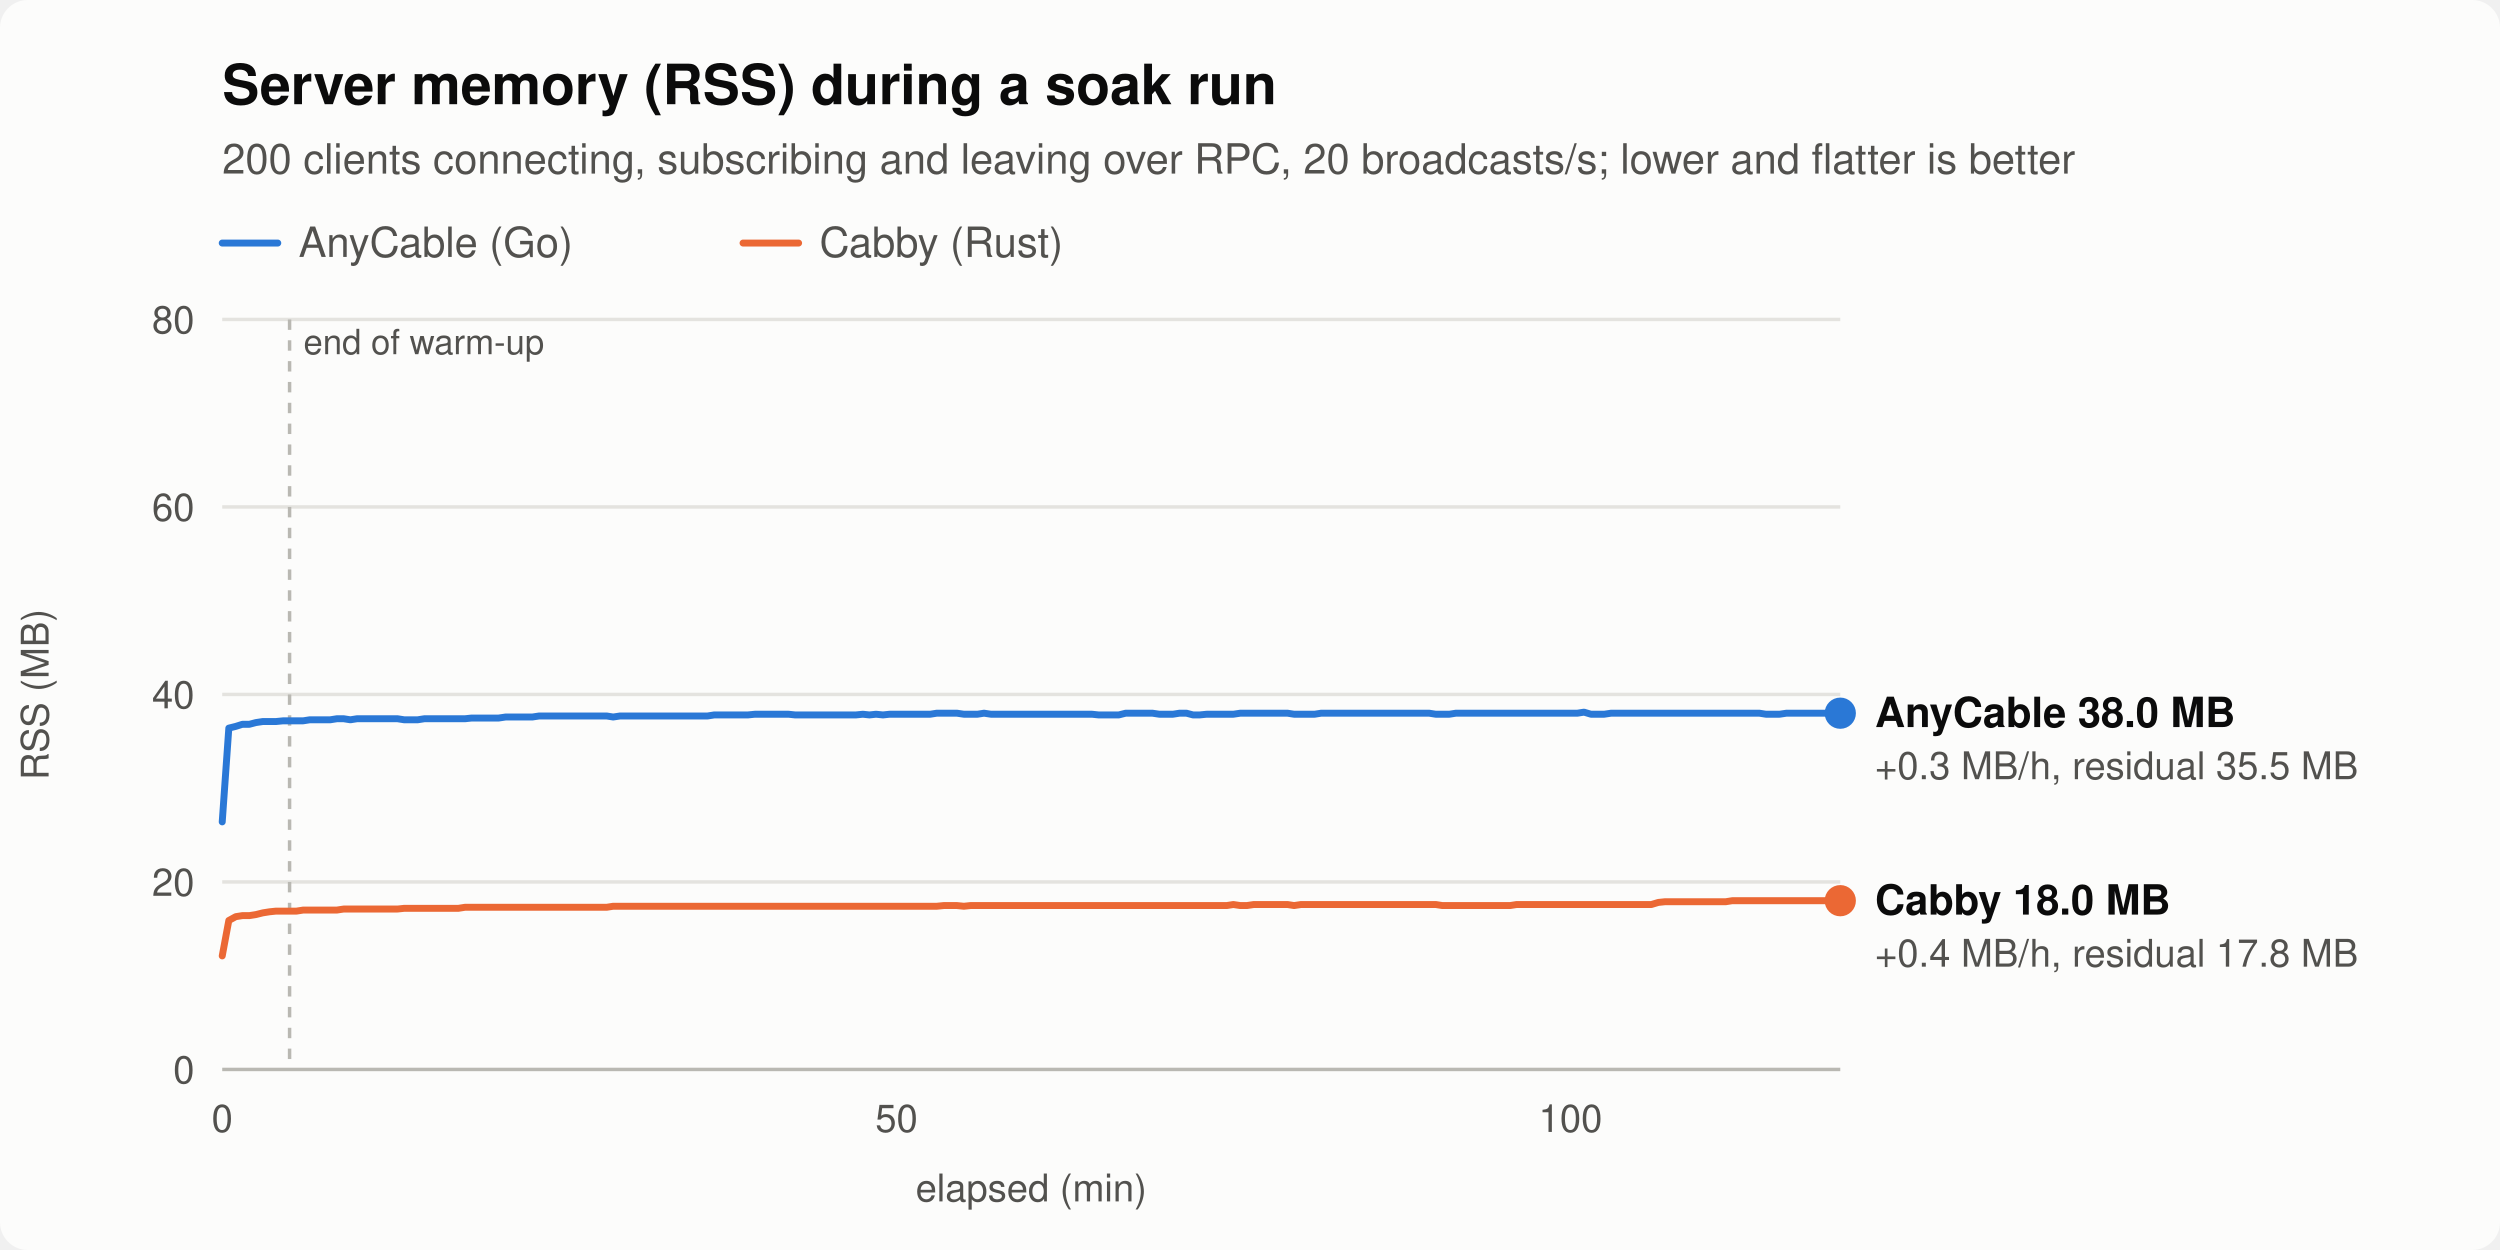
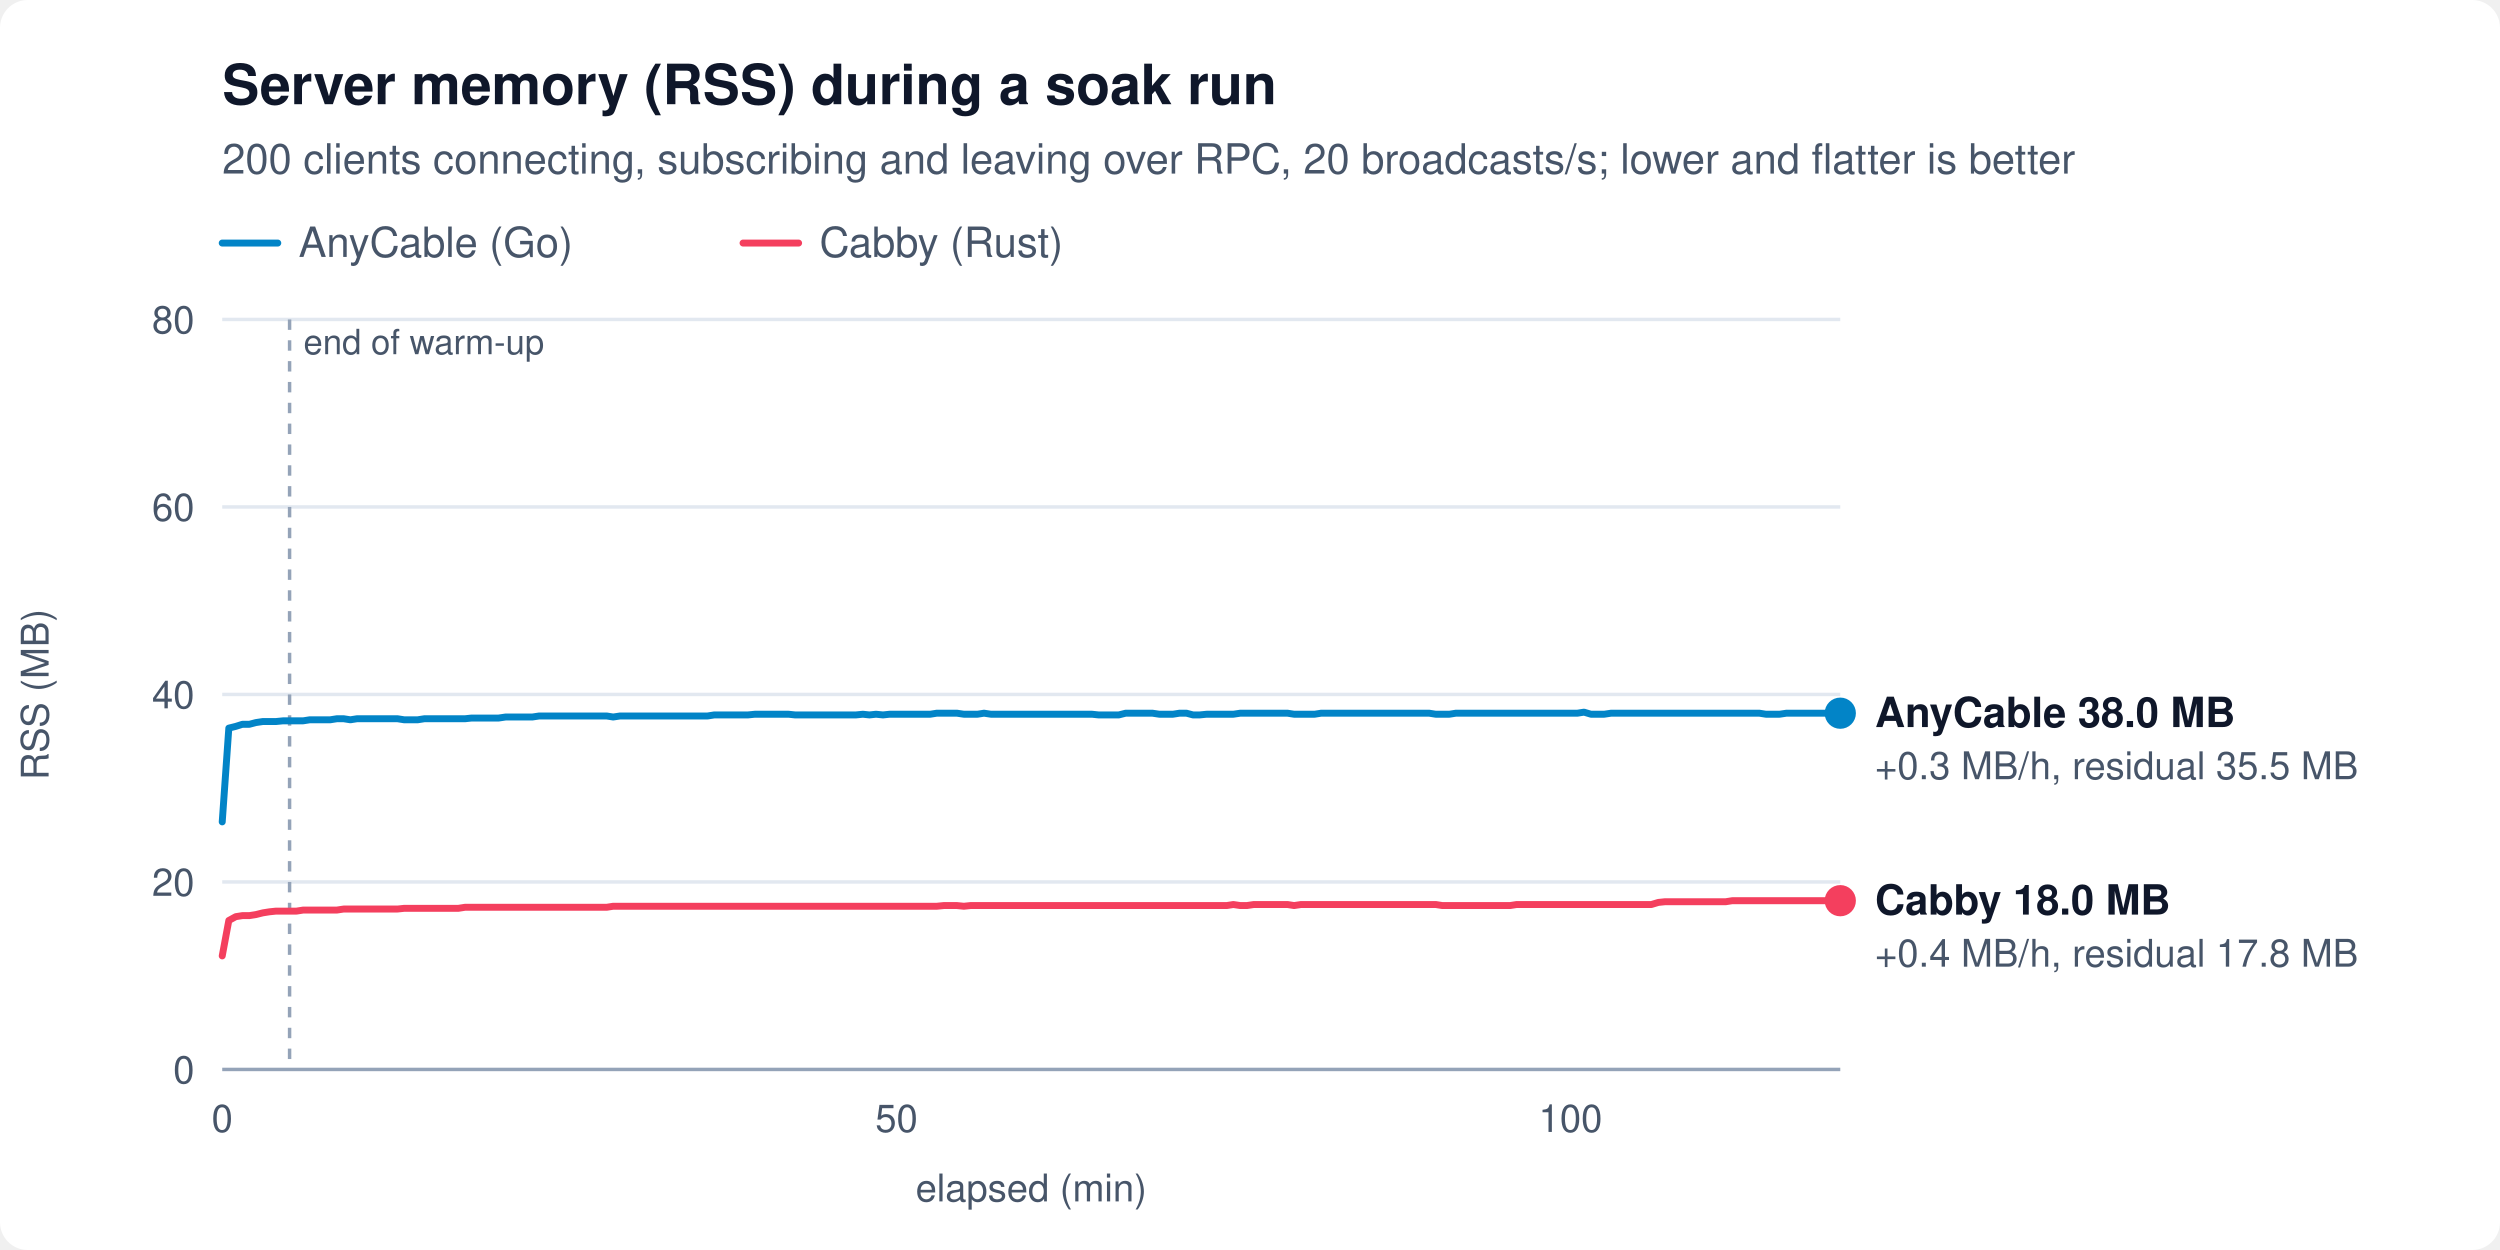
<svg xmlns="http://www.w3.org/2000/svg" viewBox="0 0 720 360" width="720" height="360" role="img" aria-labelledby="t d">
  <style>
-   .surface { fill: #fcfcfb; } .anycable-go { stroke: #2a78d6; fill: #2a78d6; } .cabby { stroke: #eb6834; fill: #eb6834; }
-   .t1 { fill: #0b0b0b; } .t2 { fill: #52514e; } .grid { stroke: #e4e3df; } .axis { stroke: #b9b8b2; }
-   .mark { stroke: #b9b8b2; }
+   .surface { fill: #ffffff; } .anycable-go { stroke: #0284c7; fill: #0284c7; } .cabby { stroke: #f43f5e; fill: #f43f5e; }
+   .t1 { fill: #0f172a; } .t2 { fill: #475569; } .grid { stroke: #e2e8f0; } .axis { stroke: #94a3b8; }
+   .mark { stroke: #94a3b8; }
  @media (prefers-color-scheme: dark) {
-     .surface { fill: #1a1a19; } .anycable-go { stroke: #3987e5; fill: #3987e5; } .cabby { stroke: #d95926; fill: #d95926; }
-     .t1 { fill: #f0efec; } .t2 { fill: #c3c2b7; } .grid { stroke: #383835; } .axis { stroke: #5e5d58; }
-     .mark { stroke: #5e5d58; }
+     .surface { fill: #0f172a; } .anycable-go { stroke: #0ea5e9; fill: #0ea5e9; } .cabby { stroke: #f43f5e; fill: #f43f5e; }
+     .t1 { fill: #f1f5f9; } .t2 { fill: #cbd5e1; } .grid { stroke: #334155; } .axis { stroke: #64748b; }
+     .mark { stroke: #64748b; }
  }
  text { font-family: -apple-system, BlinkMacSystemFont, "Segoe UI", Helvetica, Arial, sans-serif; }
  .line { fill: none; stroke-width: 2; stroke-linejoin: round; stroke-linecap: round; }
</style>
  <rect class="surface" width="720" height="360" rx="8" />
  <text class="t1" x="64" y="30" font-size="16" font-weight="600">Server memory (RSS) during a soak run</text>
  <text class="t2" x="64" y="50" font-size="12">200 clients connecting, subscribing and leaving over RPC, 20 broadcasts/s; lower and flatter is better</text>
  <line class="anycable-go line" x1="64" x2="80" y1="70" y2="70" />
  <text class="t2" x="86" y="74" font-size="12">AnyCable (Go)</text>
  <line class="cabby line" x1="214" x2="230" y1="70" y2="70" />
  <text class="t2" x="236" y="74" font-size="12">Cabby (Rust)</text>
  <line class="axis" x1="64" x2="530" y1="308.0" y2="308.0" stroke-width="1" />
  <text class="t2" x="56" y="312.0" font-size="11" text-anchor="end">0</text>
  <line class="grid" x1="64" x2="530" y1="254.0" y2="254.0" stroke-width="1" />
  <text class="t2" x="56" y="258.0" font-size="11" text-anchor="end">20</text>
  <line class="grid" x1="64" x2="530" y1="200.0" y2="200.0" stroke-width="1" />
  <text class="t2" x="56" y="204.0" font-size="11" text-anchor="end">40</text>
  <line class="grid" x1="64" x2="530" y1="146.0" y2="146.0" stroke-width="1" />
  <text class="t2" x="56" y="150.0" font-size="11" text-anchor="end">60</text>
  <line class="grid" x1="64" x2="530" y1="92.0" y2="92.0" stroke-width="1" />
  <text class="t2" x="56" y="96.0" font-size="11" text-anchor="end">80</text>
  <text class="t2" x="14" y="200" font-size="11" transform="rotate(-90 14 200)" text-anchor="middle">RSS (MB)</text>
  <text class="t2" x="64.0" y="326" font-size="11" text-anchor="middle">0</text>
  <text class="t2" x="258.2" y="326" font-size="11" text-anchor="middle">50</text>
  <text class="t2" x="452.3" y="326" font-size="11" text-anchor="middle">100</text>
  <text class="t2" x="297" y="346" font-size="11" text-anchor="middle">elapsed (min)</text>
  <line class="mark" x1="83.4" x2="83.4" y1="92" y2="308" stroke-width="1" stroke-dasharray="3 3" />
  <text class="t2" x="87.4" y="102" font-size="10">end of warm-up</text>
  <polyline class="anycable-go line" points="64.0,236.7 65.9,209.7 67.9,209.2 69.8,208.6 71.8,208.6 73.7,208.1 75.7,207.8 77.6,207.8 79.5,207.8 81.5,207.6 83.4,207.6 85.4,207.6 87.3,207.6 89.2,207.3 91.2,207.3 93.1,207.3 95.1,207.3 97.0,207.0 99.0,207.0 100.9,207.3 102.8,207.0 104.8,207.0 106.7,207.0 108.7,207.0 110.6,207.0 112.5,207.0 114.5,207.0 116.4,207.3 118.4,207.3 120.3,207.3 122.2,207.0 124.2,207.0 126.1,207.0 128.1,207.0 130.0,207.0 132.0,207.0 133.9,207.0 135.8,206.8 137.8,206.8 139.7,206.8 141.7,206.8 143.6,206.8 145.6,206.5 147.5,206.5 149.4,206.5 151.4,206.5 153.3,206.5 155.3,206.2 157.2,206.2 159.1,206.2 161.1,206.2 163.0,206.2 165.0,206.2 166.9,206.2 168.8,206.2 170.8,206.2 172.7,206.2 174.7,206.2 176.6,206.5 178.6,206.2 180.5,206.2 182.4,206.2 184.4,206.2 186.3,206.2 188.3,206.2 190.2,206.2 192.2,206.2 194.1,206.2 196.0,206.2 198.0,206.2 199.9,206.2 201.9,206.2 203.8,206.2 205.7,205.9 207.7,205.9 209.6,205.9 211.6,205.9 213.5,205.9 215.4,205.9 217.4,205.7 219.3,205.7 221.3,205.7 223.2,205.7 225.2,205.7 227.1,205.7 229.0,205.9 231.0,205.9 232.9,205.9 234.9,205.9 236.8,205.9 238.8,205.9 240.7,205.9 242.6,205.9 244.6,205.9 246.5,205.9 248.5,205.7 250.4,205.9 252.3,205.7 254.3,205.9 256.2,205.7 258.2,205.7 260.1,205.7 262.1,205.7 264.0,205.7 265.9,205.7 267.9,205.7 269.8,205.4 271.8,205.4 273.7,205.4 275.6,205.4 277.6,205.7 279.5,205.7 281.5,205.7 283.4,205.4 285.4,205.7 287.3,205.7 289.2,205.7 291.2,205.7 293.1,205.7 295.1,205.7 297.0,205.7 298.9,205.7 300.9,205.7 302.8,205.7 304.8,205.7 306.7,205.7 308.6,205.7 310.6,205.7 312.5,205.7 314.5,205.7 316.4,205.9 318.4,205.9 320.3,205.9 322.2,205.9 324.2,205.4 326.1,205.4 328.1,205.4 330.0,205.4 331.9,205.4 333.9,205.7 335.8,205.7 337.8,205.7 339.7,205.4 341.7,205.4 343.6,205.9 345.5,205.9 347.5,205.7 349.4,205.7 351.4,205.7 353.3,205.7 355.2,205.7 357.2,205.4 359.1,205.4 361.1,205.4 363.0,205.4 365.0,205.4 366.9,205.4 368.8,205.4 370.8,205.4 372.7,205.7 374.7,205.7 376.6,205.7 378.6,205.7 380.5,205.4 382.4,205.4 384.4,205.4 386.3,205.4 388.3,205.4 390.2,205.4 392.1,205.4 394.1,205.4 396.0,205.4 398.0,205.4 399.9,205.4 401.9,205.4 403.8,205.4 405.7,205.4 407.7,205.4 409.6,205.4 411.6,205.4 413.5,205.7 415.4,205.7 417.4,205.7 419.3,205.4 421.3,205.4 423.2,205.4 425.1,205.4 427.1,205.4 429.0,205.4 431.0,205.4 432.9,205.4 434.9,205.4 436.8,205.4 438.7,205.4 440.7,205.4 442.6,205.4 444.6,205.4 446.5,205.4 448.4,205.4 450.4,205.4 452.3,205.4 454.3,205.4 456.2,205.1 458.2,205.7 460.1,205.7 462.0,205.7 464.0,205.4 465.9,205.4 467.9,205.4 469.8,205.4 471.8,205.4 473.7,205.4 475.6,205.4 477.6,205.4 479.5,205.4 481.5,205.4 483.4,205.4 485.3,205.4 487.3,205.4 489.2,205.4 491.2,205.4 493.1,205.4 495.1,205.4 497.0,205.4 498.9,205.4 500.9,205.4 502.8,205.4 504.8,205.4 506.7,205.4 508.6,205.7 510.6,205.7 512.5,205.7 514.5,205.4 516.4,205.4 518.4,205.4 520.3,205.4 522.2,205.4 524.2,205.4 526.1,205.4 528.1,205.4 530.0,205.4" />
  <circle class="anycable-go" cx="530.0" cy="205.4" r="4" />
  <polyline class="cabby line" points="64.0,275.3 65.9,265.1 67.9,264.0 69.8,263.7 71.8,263.7 73.7,263.4 75.7,262.9 77.6,262.6 79.5,262.4 81.5,262.4 83.4,262.4 85.4,262.4 87.3,262.1 89.2,262.1 91.2,262.1 93.1,262.1 95.1,262.1 97.0,262.1 99.0,261.8 100.9,261.8 102.8,261.8 104.8,261.8 106.7,261.8 108.7,261.8 110.6,261.8 112.5,261.8 114.5,261.8 116.4,261.6 118.4,261.6 120.3,261.6 122.2,261.6 124.2,261.6 126.1,261.6 128.1,261.6 130.0,261.6 132.0,261.6 133.9,261.3 135.8,261.3 137.8,261.3 139.7,261.3 141.7,261.3 143.6,261.3 145.6,261.3 147.5,261.3 149.4,261.3 151.4,261.3 153.3,261.3 155.3,261.3 157.2,261.3 159.1,261.3 161.1,261.3 163.0,261.3 165.0,261.3 166.9,261.3 168.8,261.3 170.8,261.3 172.7,261.3 174.7,261.3 176.6,261.0 178.6,261.0 180.5,261.0 182.4,261.0 184.4,261.0 186.3,261.0 188.3,261.0 190.2,261.0 192.2,261.0 194.1,261.0 196.0,261.0 198.0,261.0 199.9,261.0 201.9,261.0 203.8,261.0 205.7,261.0 207.7,261.0 209.6,261.0 211.6,261.0 213.5,261.0 215.4,261.0 217.4,261.0 219.3,261.0 221.3,261.0 223.2,261.0 225.2,261.0 227.1,261.0 229.0,261.0 231.0,261.0 232.9,261.0 234.9,261.0 236.8,261.0 238.8,261.0 240.7,261.0 242.6,261.0 244.6,261.0 246.5,261.0 248.5,261.0 250.4,261.0 252.3,261.0 254.3,261.0 256.2,261.0 258.2,261.0 260.1,261.0 262.1,261.0 264.0,261.0 265.9,261.0 267.9,261.0 269.8,261.0 271.8,260.8 273.7,260.8 275.6,260.8 277.6,261.0 279.5,260.8 281.5,260.8 283.4,260.8 285.4,260.8 287.3,260.8 289.2,260.8 291.2,260.8 293.1,260.8 295.1,260.8 297.0,260.8 298.9,260.8 300.9,260.8 302.8,260.8 304.8,260.8 306.7,260.8 308.6,260.8 310.6,260.8 312.5,260.8 314.5,260.8 316.4,260.8 318.4,260.8 320.3,260.8 322.2,260.8 324.2,260.8 326.1,260.8 328.1,260.8 330.0,260.8 331.9,260.8 333.9,260.8 335.8,260.8 337.8,260.8 339.7,260.8 341.7,260.8 343.6,260.8 345.5,260.8 347.5,260.8 349.4,260.8 351.4,260.8 353.3,260.8 355.2,260.5 357.2,260.8 359.1,260.8 361.1,260.5 363.0,260.5 365.0,260.5 366.9,260.5 368.8,260.5 370.8,260.5 372.7,260.8 374.7,260.5 376.6,260.5 378.6,260.5 380.5,260.5 382.4,260.5 384.4,260.5 386.3,260.5 388.3,260.5 390.2,260.5 392.1,260.5 394.1,260.5 396.0,260.5 398.0,260.5 399.9,260.5 401.9,260.5 403.8,260.5 405.7,260.5 407.7,260.5 409.6,260.5 411.6,260.5 413.5,260.5 415.4,260.8 417.4,260.8 419.3,260.8 421.3,260.8 423.2,260.8 425.1,260.8 427.1,260.8 429.0,260.8 431.0,260.8 432.9,260.8 434.9,260.8 436.8,260.5 438.7,260.5 440.7,260.5 442.6,260.5 444.6,260.5 446.5,260.5 448.4,260.5 450.4,260.5 452.3,260.5 454.3,260.5 456.2,260.5 458.2,260.5 460.1,260.5 462.0,260.5 464.0,260.5 465.9,260.5 467.9,260.5 469.8,260.5 471.8,260.5 473.7,260.5 475.6,260.5 477.6,259.9 479.5,259.7 481.5,259.7 483.4,259.7 485.3,259.7 487.3,259.7 489.2,259.7 491.2,259.7 493.1,259.7 495.1,259.7 497.0,259.7 498.9,259.4 500.9,259.4 502.8,259.4 504.8,259.4 506.7,259.4 508.6,259.4 510.6,259.4 512.5,259.4 514.5,259.4 516.4,259.4 518.4,259.4 520.3,259.4 522.2,259.4 524.2,259.4 526.1,259.4 528.1,259.4 530.0,259.4" />
  <circle class="cabby" cx="530.0" cy="259.4" r="4" />
  <text class="t1" x="540" y="209.4" font-size="12" font-weight="600">AnyCable 38.0 MB</text>
  <text class="t2" x="540" y="224.4" font-size="11">+0.3 MB/h, residual 35.5 MB</text>
  <text class="t1" x="540" y="263.4" font-size="12" font-weight="600">Cabby 18.0 MB</text>
  <text class="t2" x="540" y="278.4" font-size="11">+0.4 MB/h, residual 17.8 MB</text>
</svg>
